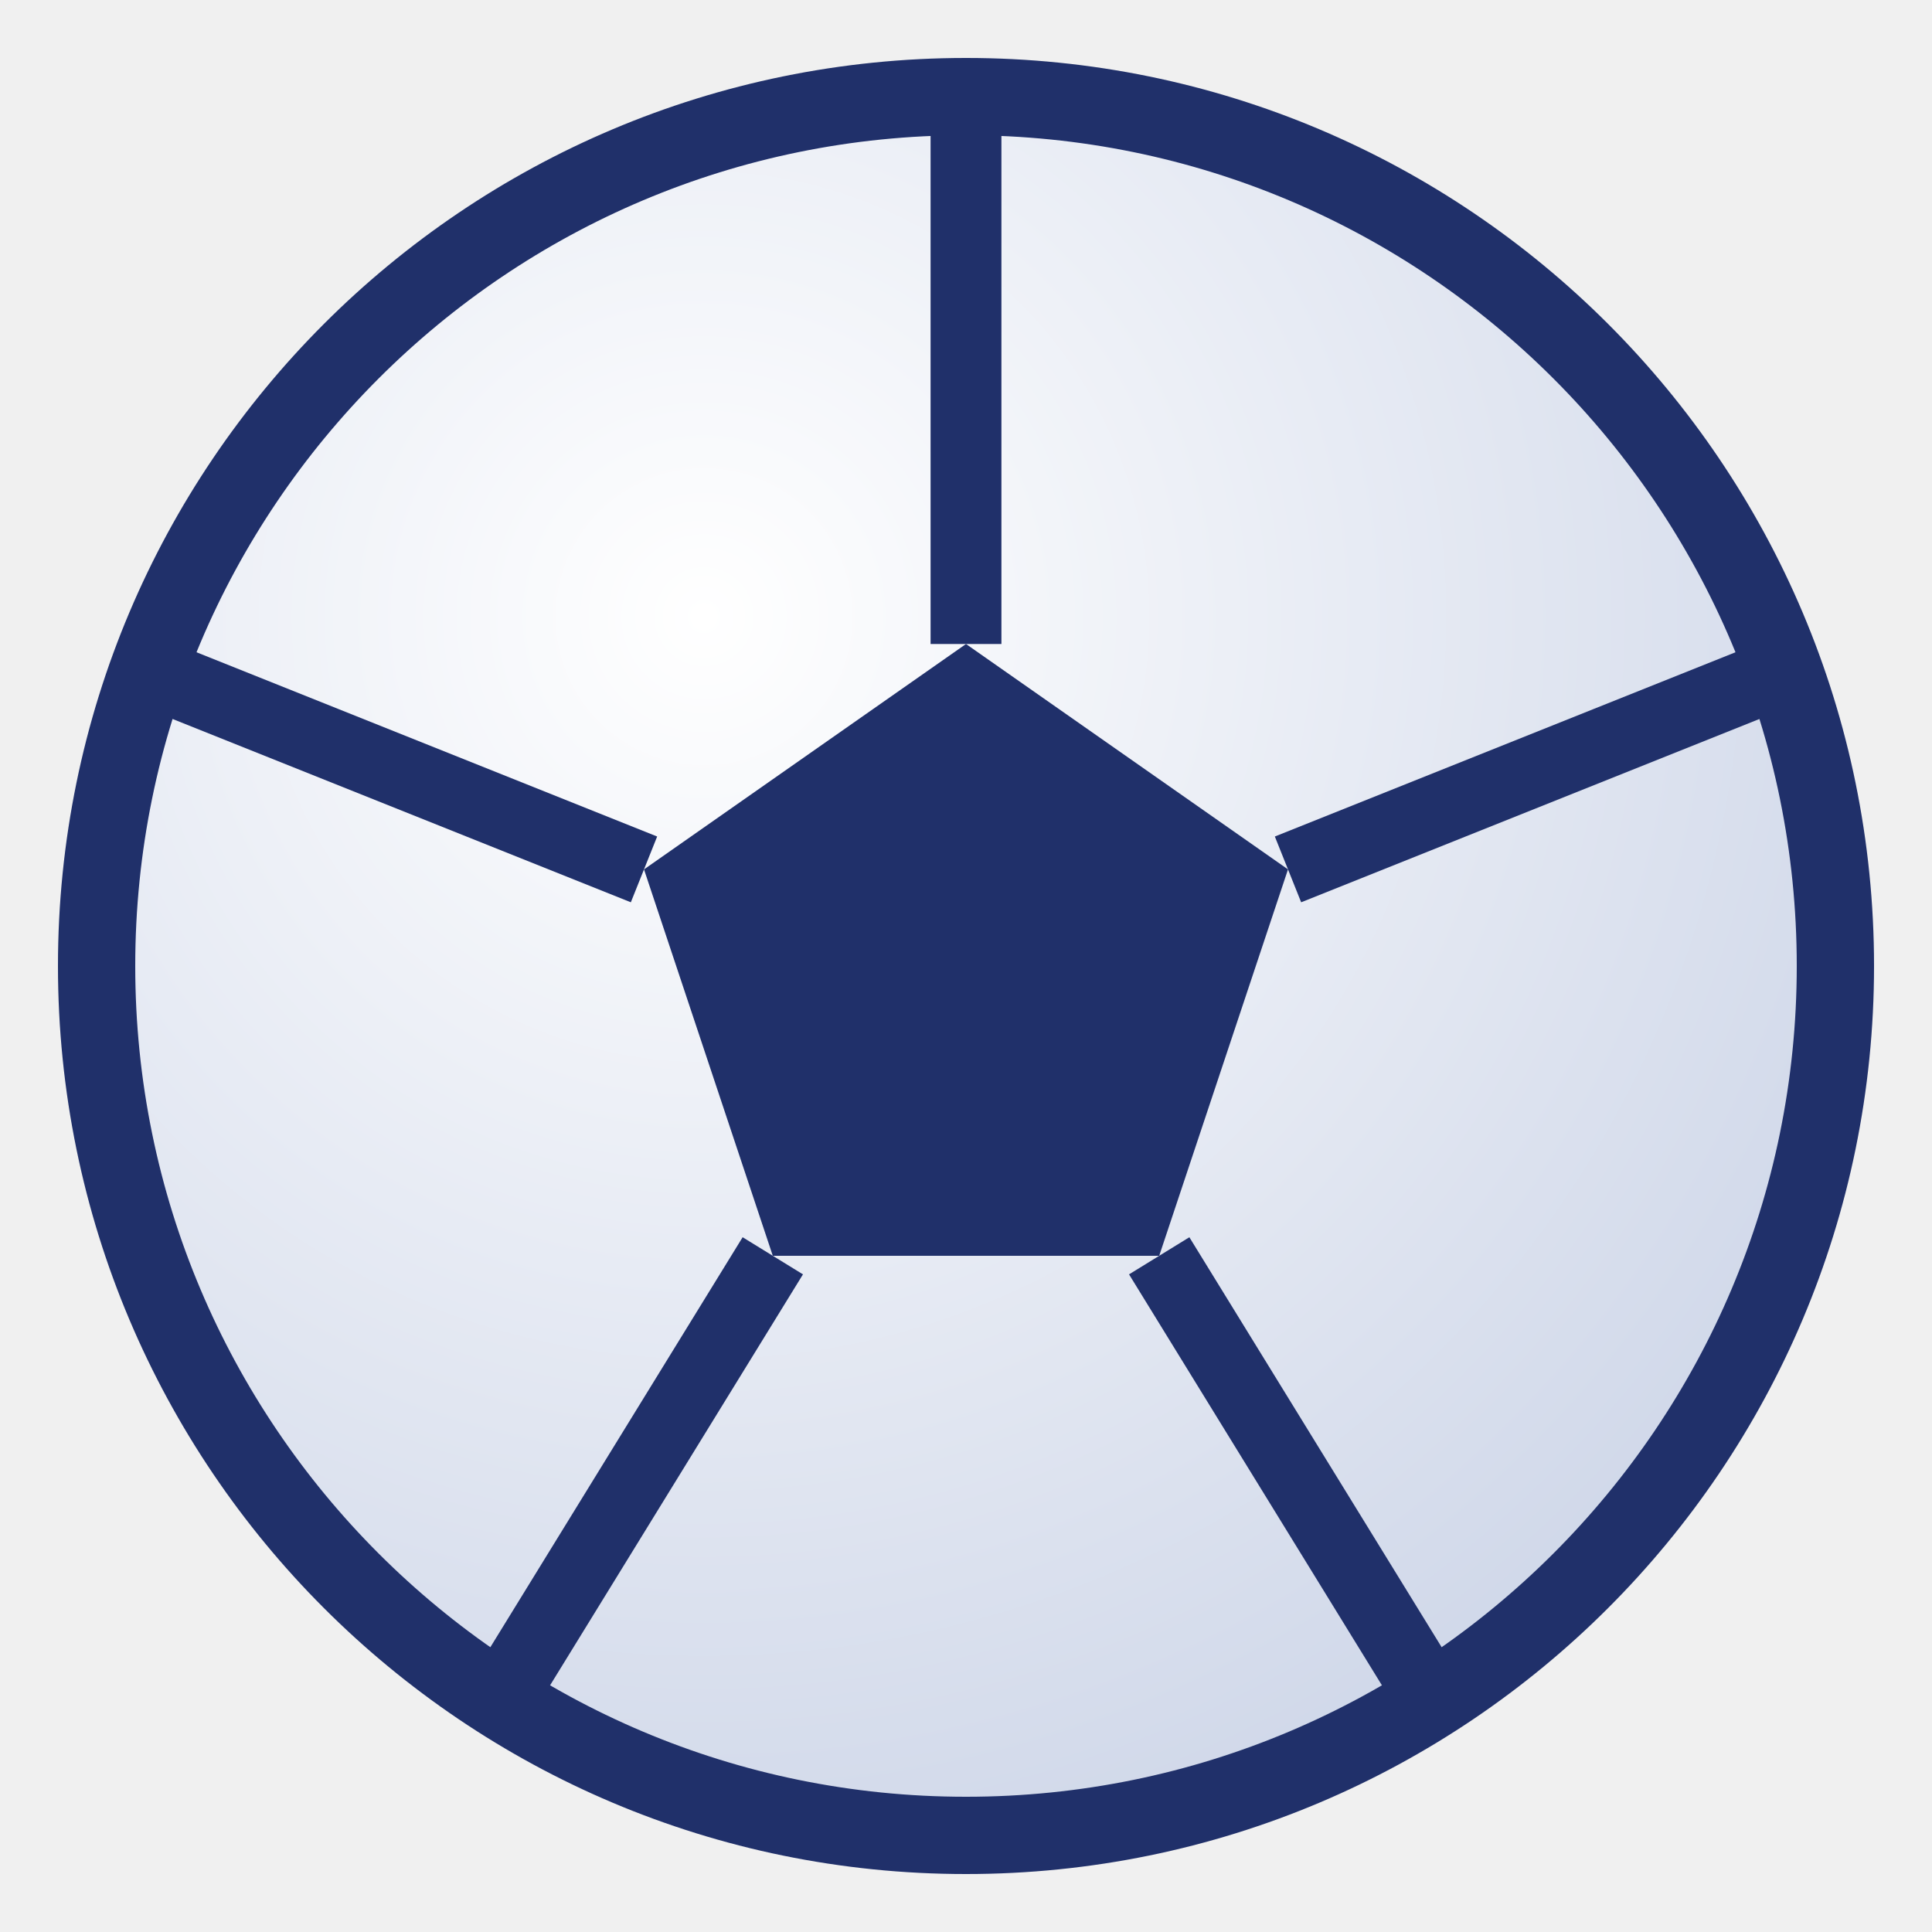
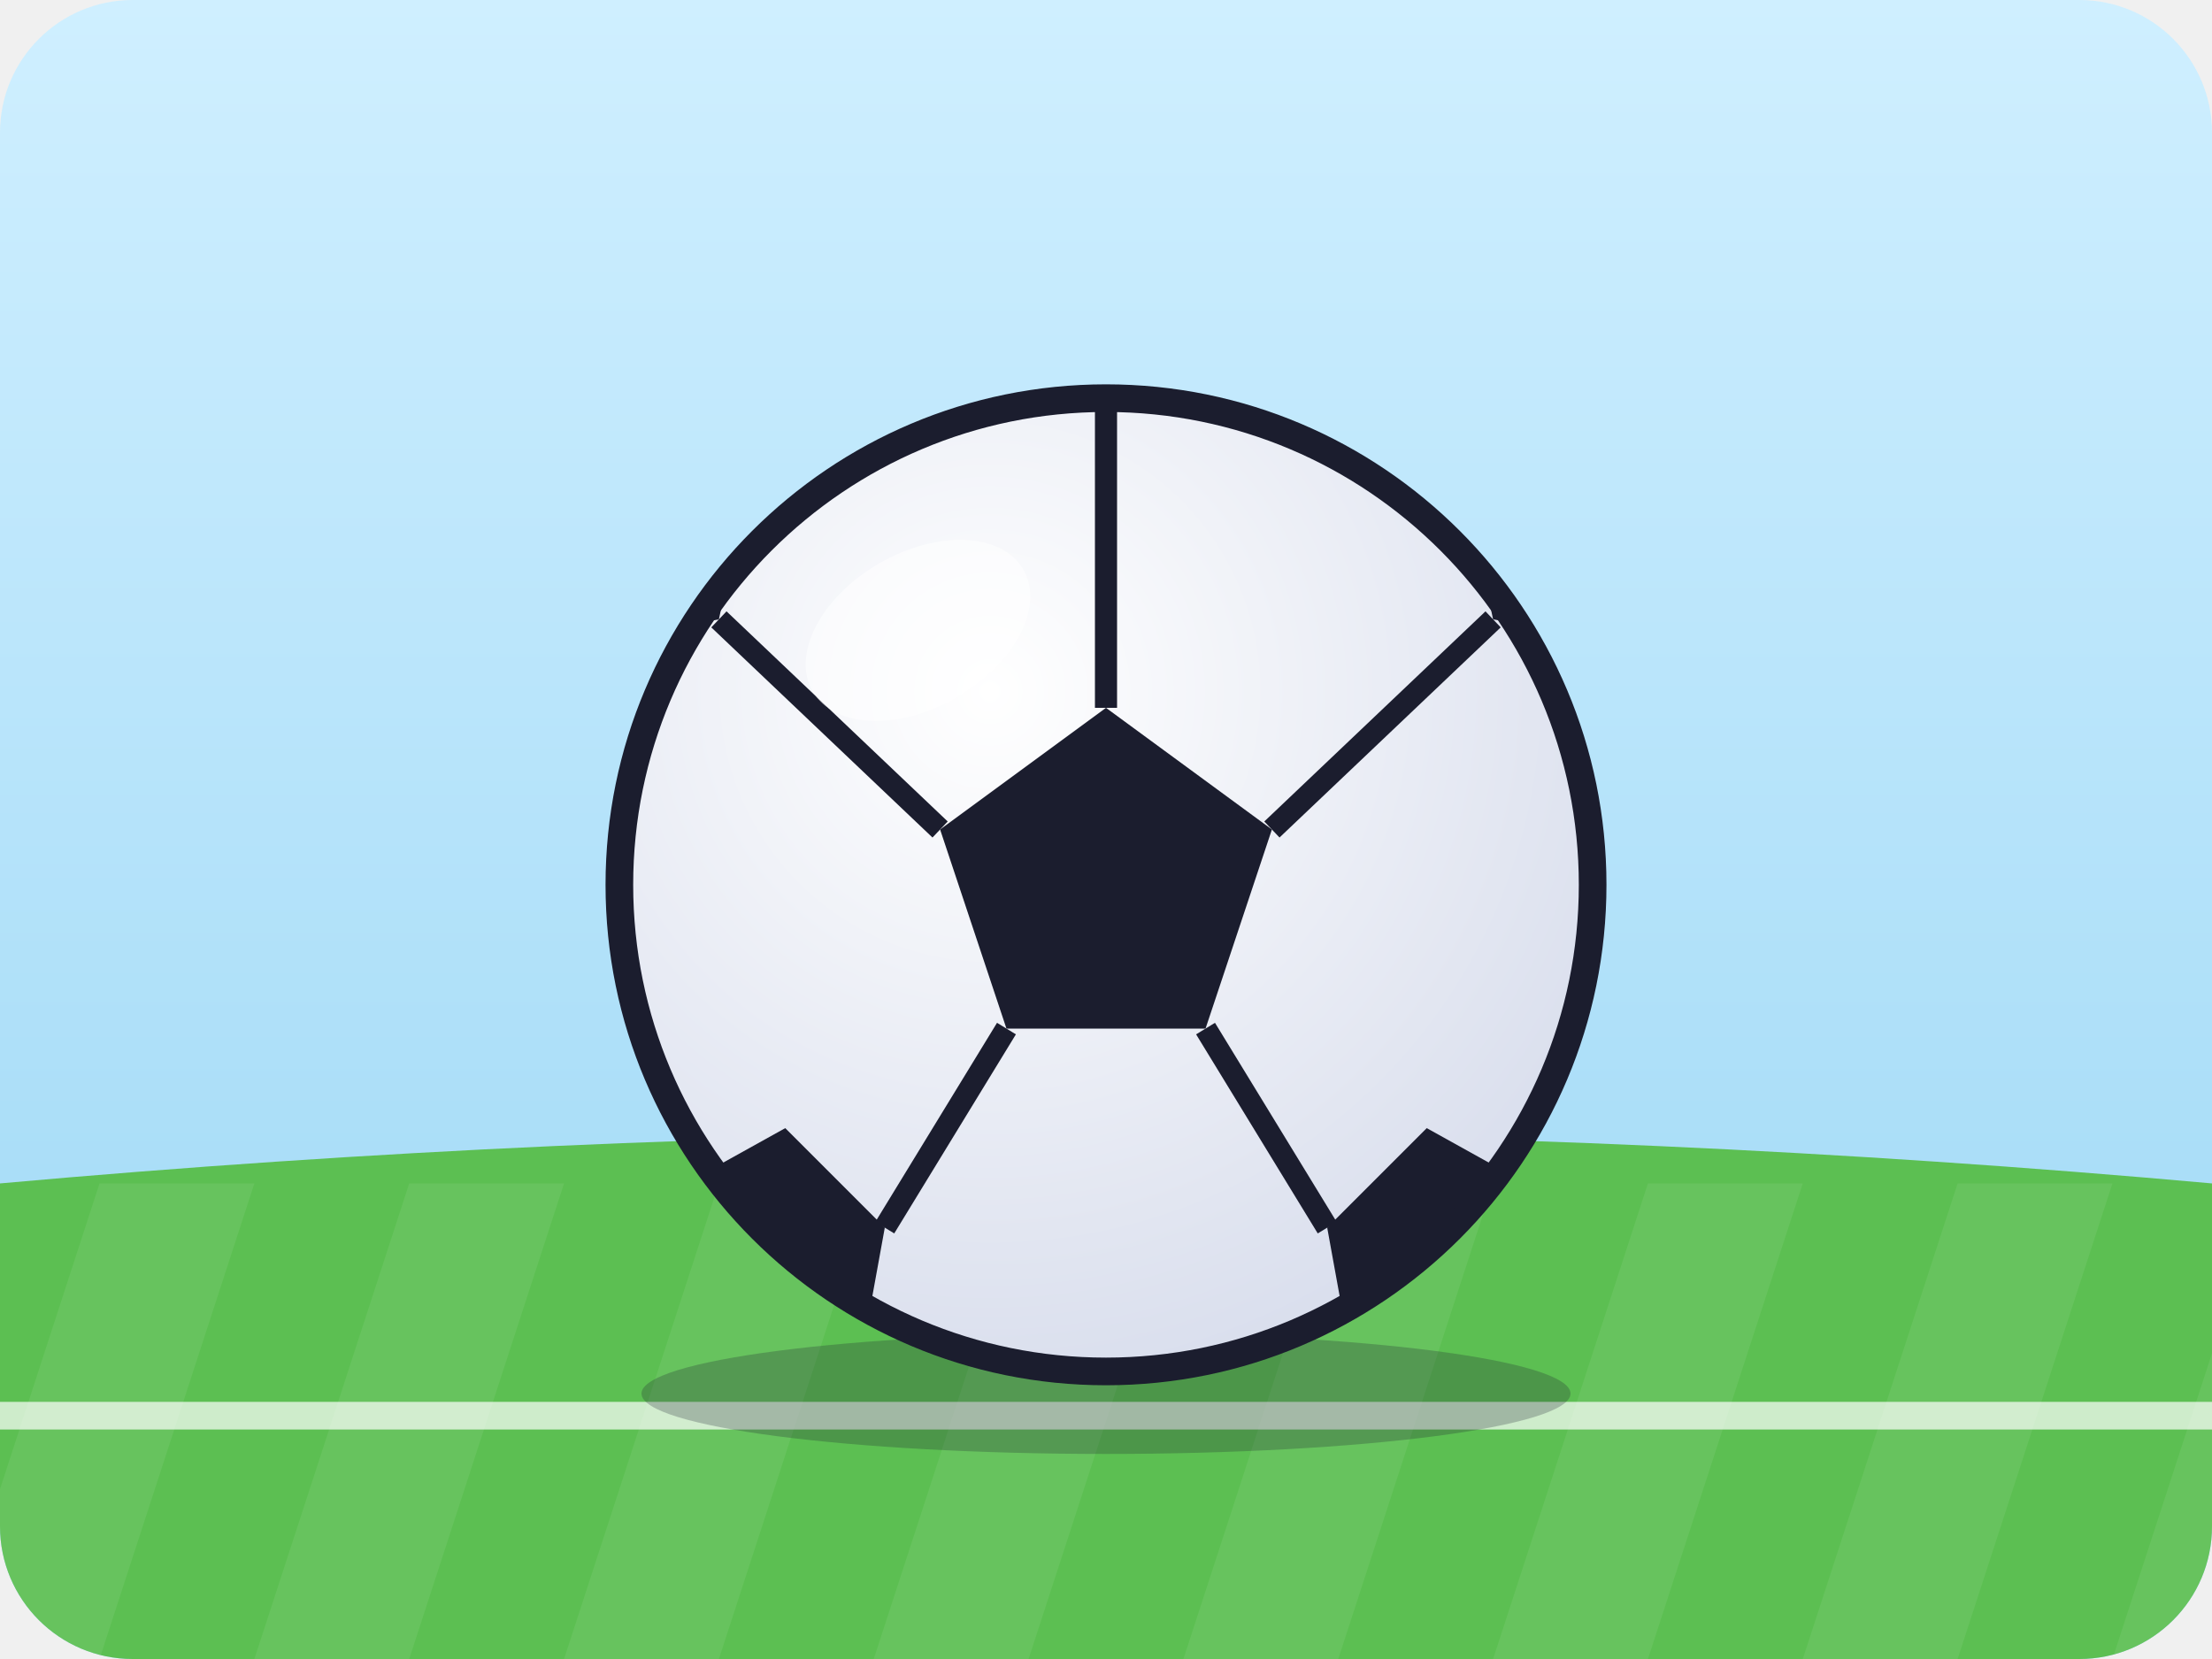
- <svg xmlns="http://www.w3.org/2000/svg" viewBox="-30 -30 60 60">
+ <svg xmlns="http://www.w3.org/2000/svg" width="400" height="300" viewBox="0 0 400 300">
  <defs>
-     <radialGradient id="sgPi" cx=".35" cy=".3" r=".85">
+     <clipPath id="cc">
+       <rect width="400" height="300" rx="24" />
+     </clipPath>
+     <linearGradient id="bg" x1="0" y1="0" x2="0" y2="1">
+       <stop offset="0" stop-color="#CFEFFF" />
+       <stop offset="1" stop-color="#9BD7F5" />
+     </linearGradient>
+     <radialGradient id="ball" cx="0.38" cy="0.3" r="0.85">
      <stop offset="0" stop-color="#FFFFFF" />
-       <stop offset="1" stop-color="#C9D2E6" />
+       <stop offset="1" stop-color="#D3D9EA" />
    </radialGradient>
  </defs>
-   <circle r="27" fill="url(#sgPi)" stroke="#20306A" stroke-width="2.4" />
-   <path d="M0 -10 L10 -3 L6 9 L-6 9 L-10 -3Z" fill="#20306A" />
-   <path d="M0 -10 V-27 M10 -3 L25 -9 M6 9 L14 22 M-6 9 L-14 22 M-10 -3 L-25 -9" stroke="#20306A" stroke-width="2.2" />
+   <rect width="400" height="300" rx="24" fill="url(#bg)" />
+   <g clip-path="url(#cc)">
+     <path d="M0 214 Q200 196 400 214 V300 H0Z" fill="#5CBF52" />
+     <path d="M-10 300 L18 214 L46 214 L18 300Z" fill="#fff" opacity=".07" />
+     <path d="M46 300 L74 214 L102 214 L74 300Z" fill="#fff" opacity=".07" />
+     <path d="M102 300 L130 214 L158 214 L130 300Z" fill="#fff" opacity=".07" />
+     <path d="M158 300 L186 214 L214 214 L186 300Z" fill="#fff" opacity=".07" />
+     <path d="M214 300 L242 214 L270 214 L242 300Z" fill="#fff" opacity=".07" />
+     <path d="M270 300 L298 214 L326 214 L298 300Z" fill="#fff" opacity=".07" />
+     <path d="M326 300 L354 214 L382 214 L354 300Z" fill="#fff" opacity=".07" />
+     <path d="M382 300 L410 214 L438 214 L410 300Z" fill="#fff" opacity=".07" />
+     <path d="M0 256 H400" stroke="#fff" stroke-width="5" opacity=".7" />
+   </g>
+   <ellipse cx="200" cy="252" rx="84" ry="10.92" fill="#1B1D2E" opacity="0.25" />
+   <circle cx="200" cy="160" r="88" fill="url(#ball)" stroke="#1B1D2E" stroke-width="5" />
+   <clipPath id="bc">
+     <circle cx="200" cy="160" r="86" />
+   </clipPath>
+   <g clip-path="url(#bc)" fill="#1B1D2E">
+     <path d="M200 128 l30 22 l-12 36 h-36 l-12 -36Z" />
+     <path d="M200 72 l20 -6 l-6 -20 h-28 l-6 20Z" />
+     <path d="M270 112 l22 4 l10 -24 l-18 -18 l-20 10Z" />
+     <path d="M130 112 l-22 4 l-10 -24 l18 -18 l20 10Z" />
+     <path d="M240 222 l4 22 l26 -4 l6 -26 l-18 -10Z" />
+     <path d="M160 222 l-4 22 l-26 -4 l-6 -26 l18 -10Z" />
+   </g>
+   <g clip-path="url(#bc)" stroke="#1B1D2E" stroke-width="4" fill="none">
+     <path d="M200 128 V72 M230 150 L270 112 M218 186 L240 222 M182 186 L160 222 M170 150 L130 112" />
+   </g>
+   <ellipse cx="166" cy="114" rx="22" ry="14" fill="#fff" opacity=".55" transform="rotate(-30 166 114)" />
</svg>
